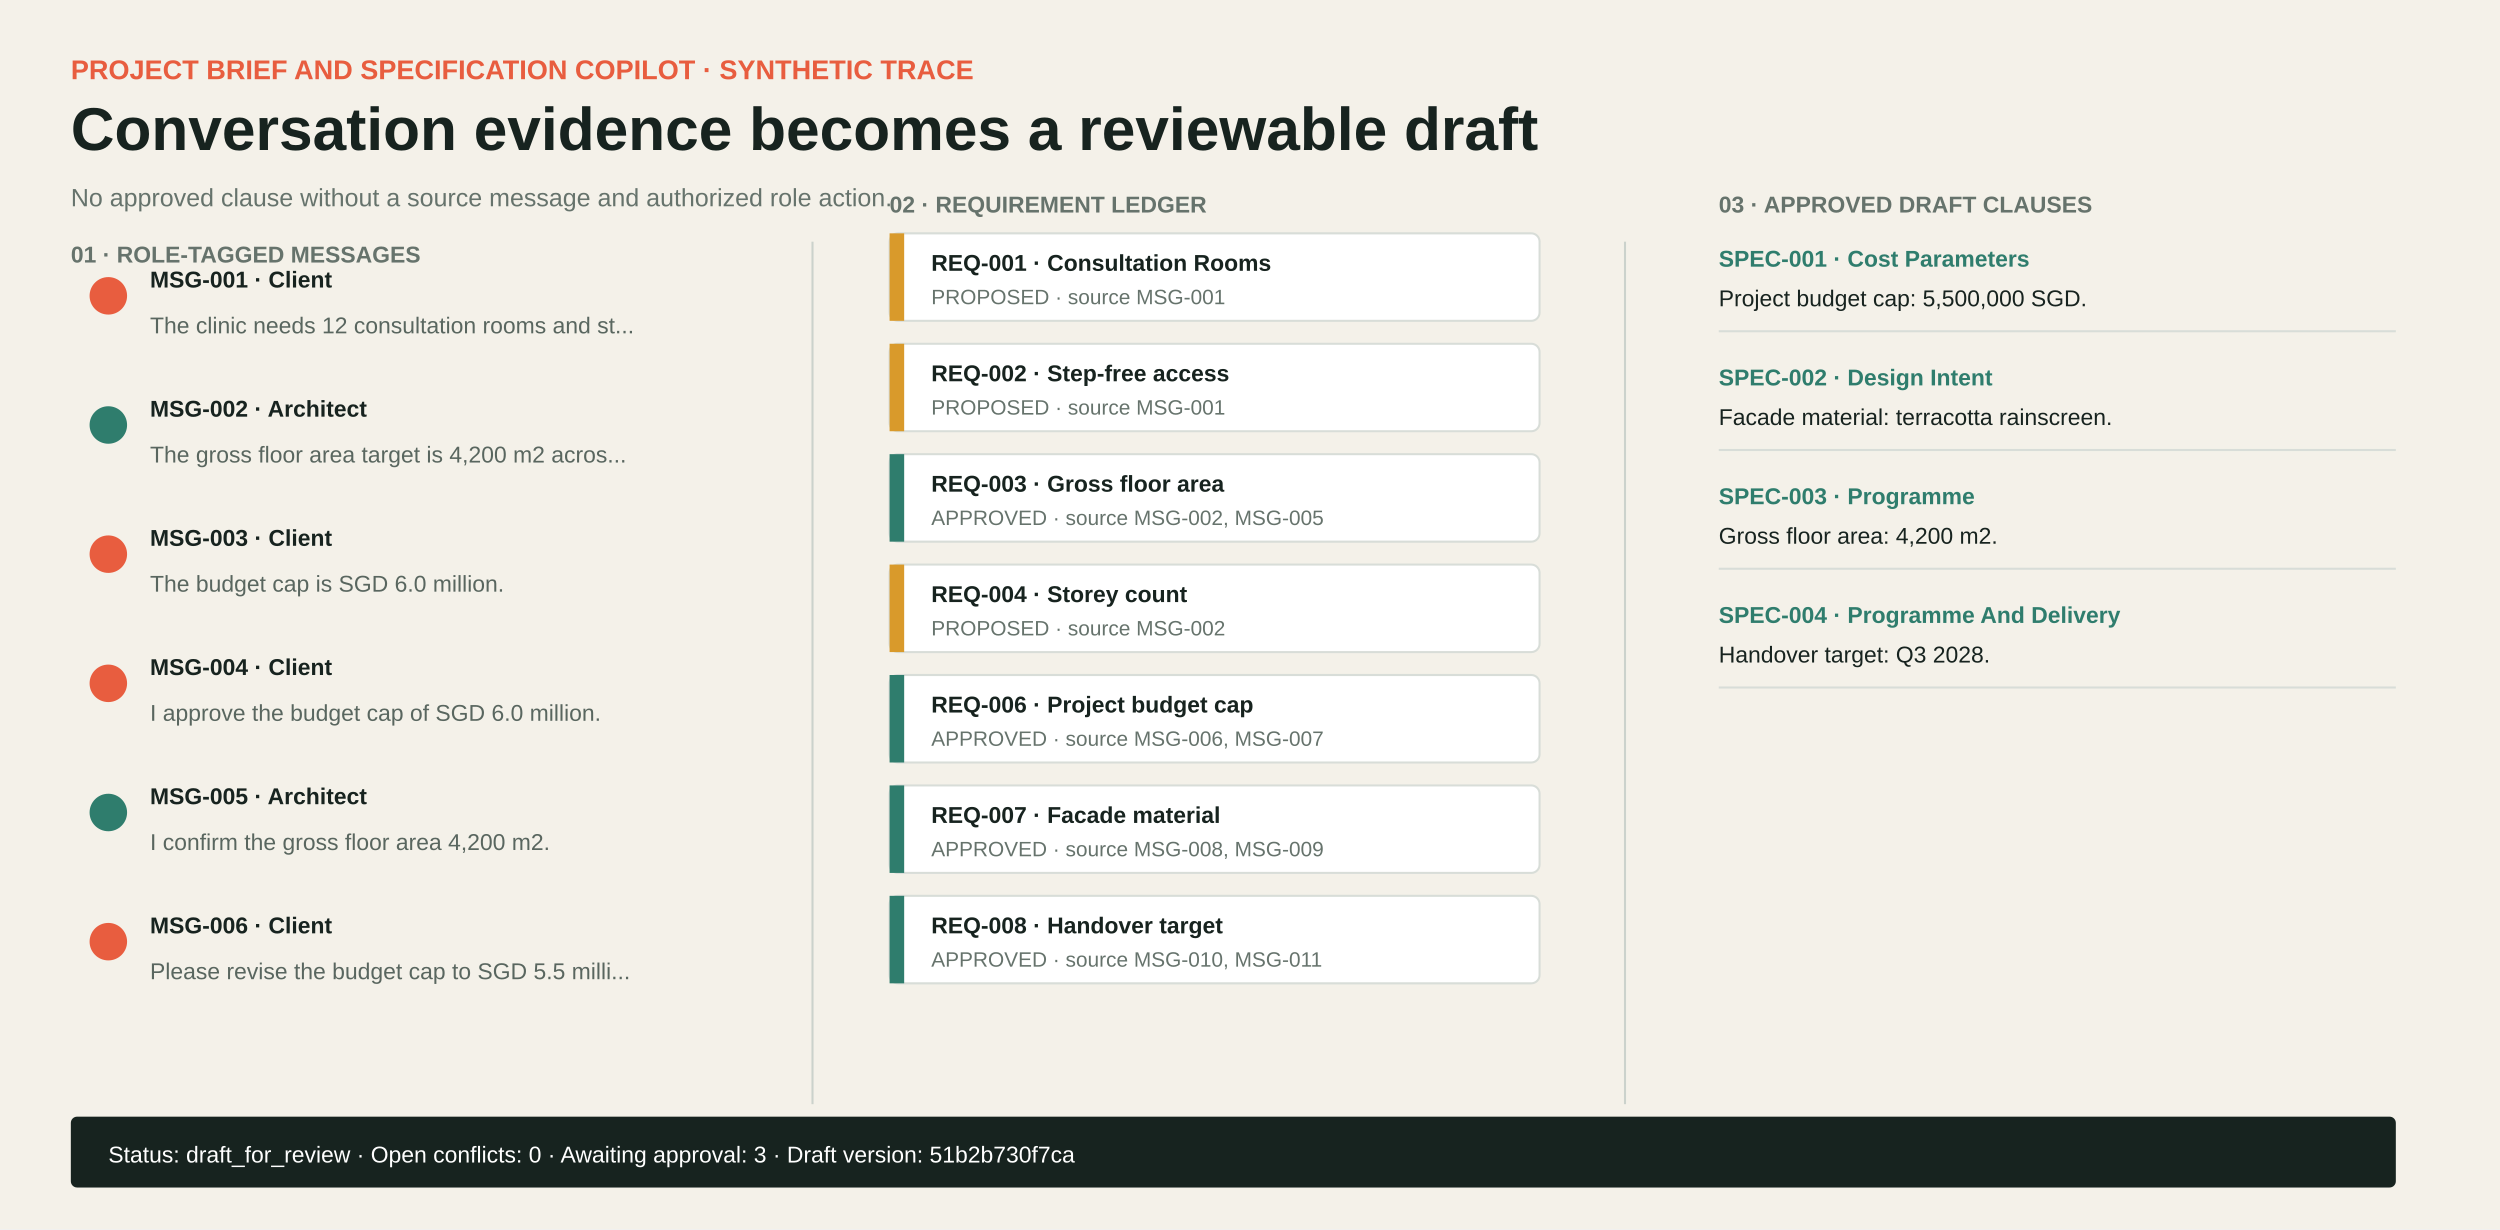
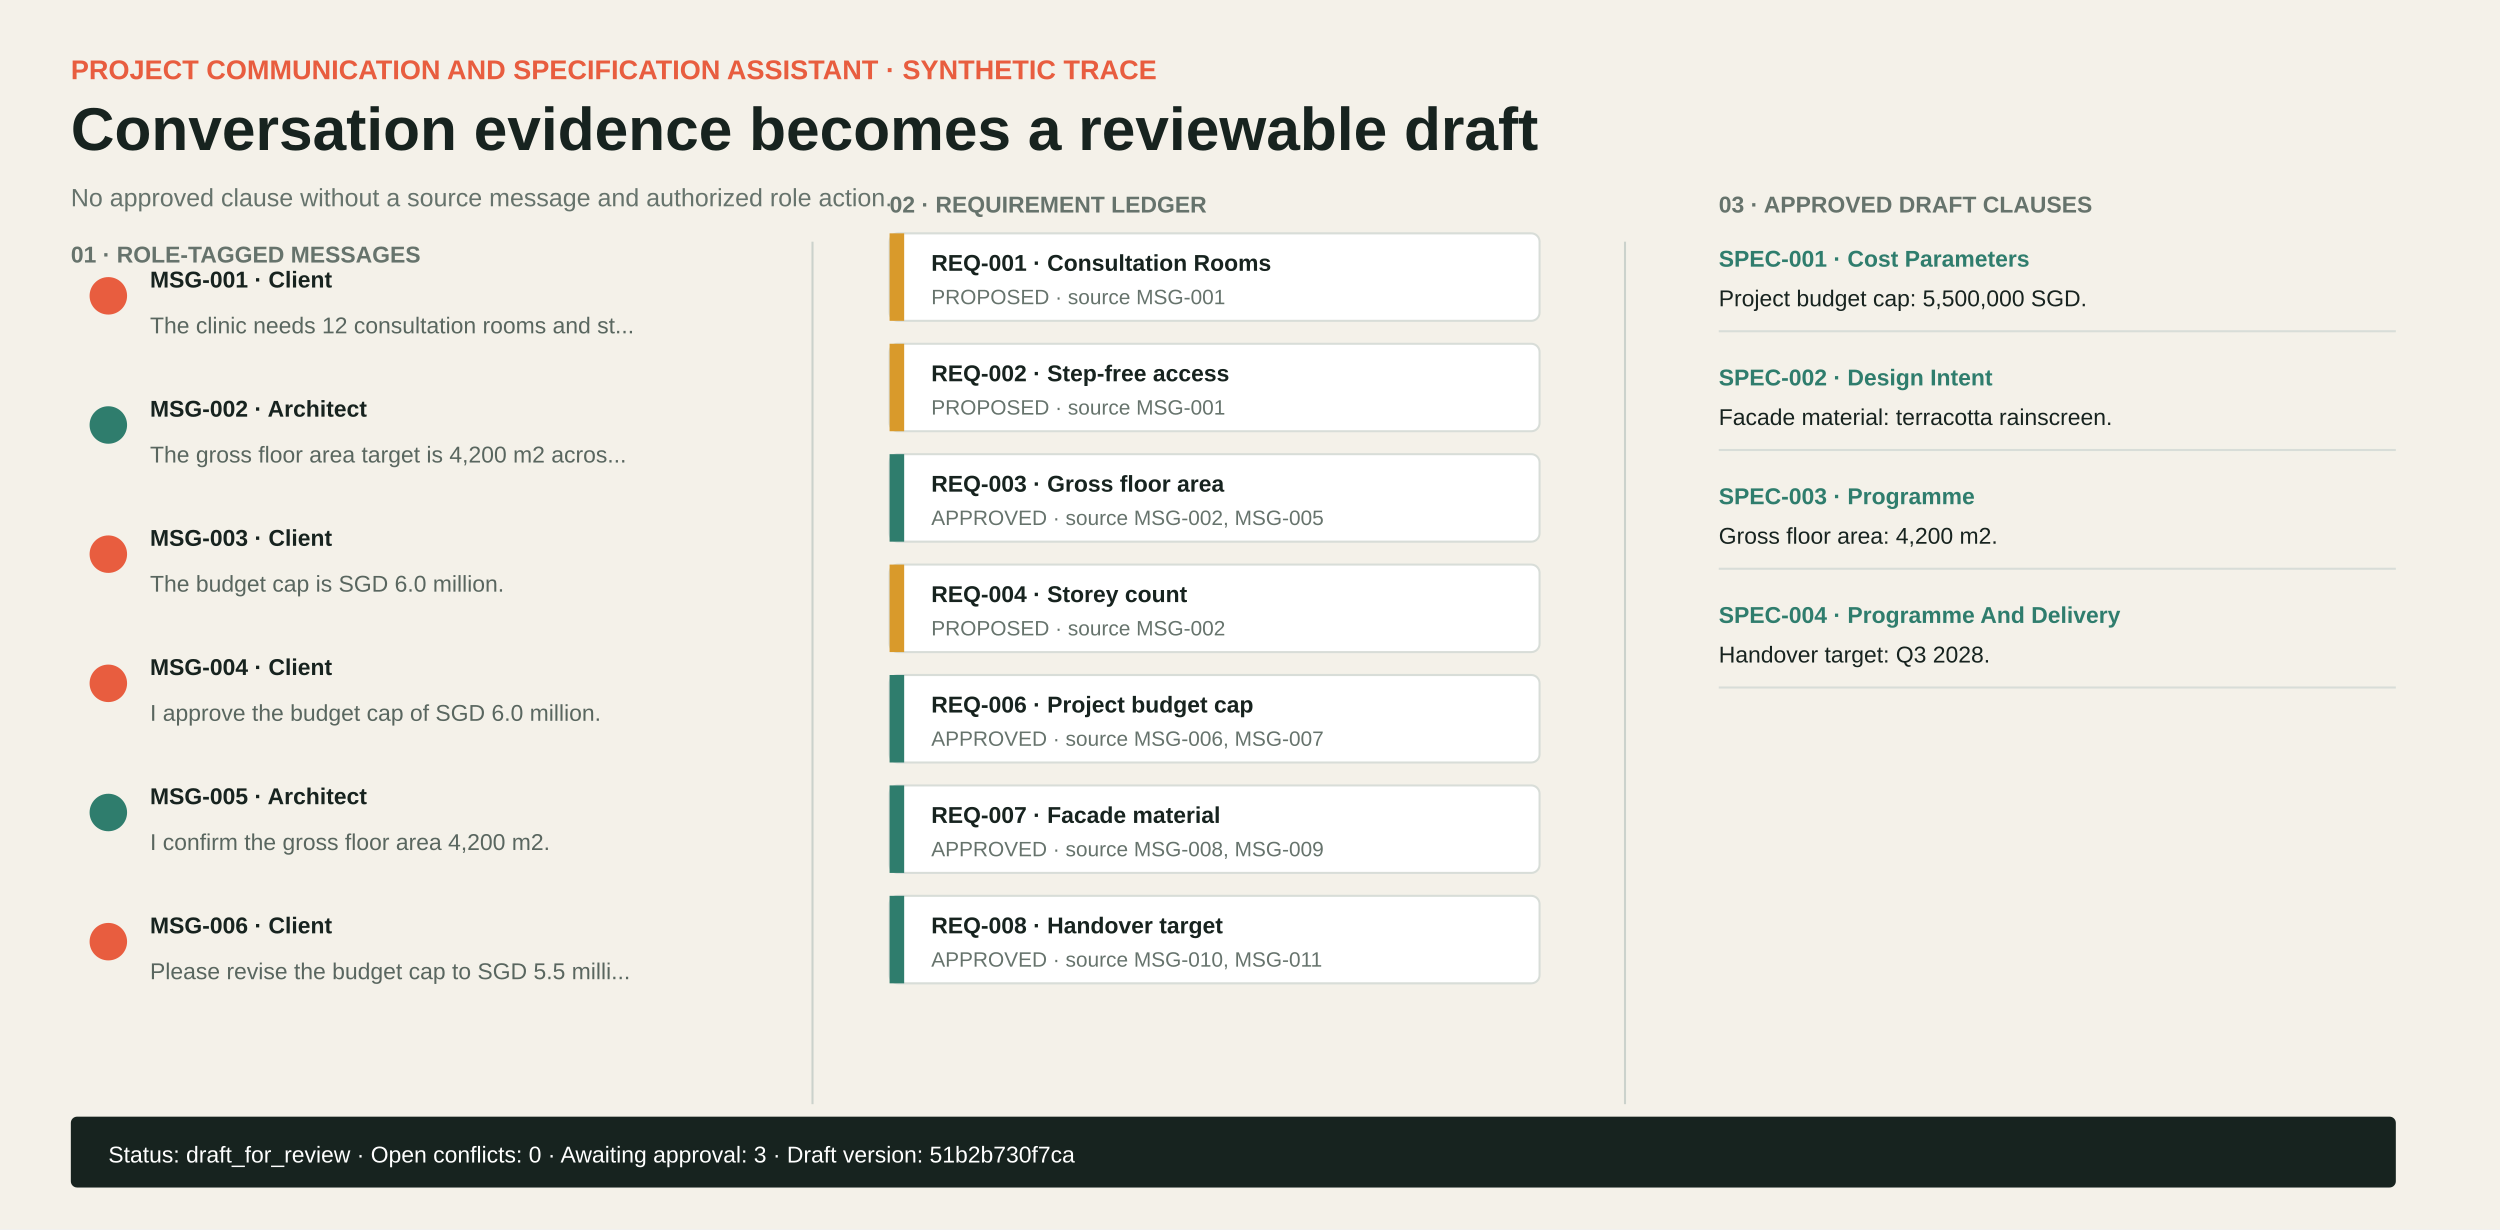
<svg xmlns="http://www.w3.org/2000/svg" width="1200" height="590" viewBox="0 0 1200 590" role="img" aria-labelledby="title desc">
  <rect width="1200" height="590" fill="#f4f1e9" />
-   <text x="34" y="38" font-family="Arial, sans-serif" font-size="13" font-weight="700" fill="#e85d3f">PROJECT BRIEF AND SPECIFICATION COPILOT · SYNTHETIC TRACE</text>
+   <text x="34" y="38" font-family="Arial, sans-serif" font-size="13" font-weight="700" fill="#e85d3f">PROJECT COMMUNICATION AND SPECIFICATION ASSISTANT · SYNTHETIC TRACE</text>
  <text x="34" y="72" font-family="Arial, sans-serif" font-size="29" font-weight="700" fill="#17231f">Conversation evidence becomes a reviewable draft</text>
  <text x="34" y="99" font-family="Arial, sans-serif" font-size="12" fill="#66736c">No approved clause without a source message and authorized role action.</text>
  <line x1="390" y1="116" x2="390" y2="530" stroke="#cbd2cc" />
  <line x1="780" y1="116" x2="780" y2="530" stroke="#cbd2cc" />
  <text x="34" y="126" font-family="Arial, sans-serif" font-size="11" font-weight="700" fill="#66736c">01 · ROLE-TAGGED MESSAGES</text>
  <text x="427" y="102" font-family="Arial, sans-serif" font-size="11" font-weight="700" fill="#66736c">02 · REQUIREMENT LEDGER</text>
  <text x="825" y="102" font-family="Arial, sans-serif" font-size="11" font-weight="700" fill="#66736c">03 · APPROVED DRAFT CLAUSES</text>
  <g font-family="Arial, sans-serif">
    <circle cx="52" cy="142" r="9" fill="#e85d3f" />
    <text x="72" y="138" font-size="11" font-weight="700" fill="#17231f">MSG-001 · Client</text>
    <text x="72" y="160" font-size="11" fill="#59665f">The clinic needs 12 consultation rooms and st...</text>
    <circle cx="52" cy="204" r="9" fill="#2f7d6d" />
    <text x="72" y="200" font-size="11" font-weight="700" fill="#17231f">MSG-002 · Architect</text>
    <text x="72" y="222" font-size="11" fill="#59665f">The gross floor area target is 4,200 m2 acros...</text>
    <circle cx="52" cy="266" r="9" fill="#e85d3f" />
    <text x="72" y="262" font-size="11" font-weight="700" fill="#17231f">MSG-003 · Client</text>
    <text x="72" y="284" font-size="11" fill="#59665f">The budget cap is SGD 6.0 million.</text>
    <circle cx="52" cy="328" r="9" fill="#e85d3f" />
    <text x="72" y="324" font-size="11" font-weight="700" fill="#17231f">MSG-004 · Client</text>
    <text x="72" y="346" font-size="11" fill="#59665f">I approve the budget cap of SGD 6.0 million.</text>
    <circle cx="52" cy="390" r="9" fill="#2f7d6d" />
    <text x="72" y="386" font-size="11" font-weight="700" fill="#17231f">MSG-005 · Architect</text>
    <text x="72" y="408" font-size="11" fill="#59665f">I confirm the gross floor area 4,200 m2.</text>
    <circle cx="52" cy="452" r="9" fill="#e85d3f" />
    <text x="72" y="448" font-size="11" font-weight="700" fill="#17231f">MSG-006 · Client</text>
    <text x="72" y="470" font-size="11" fill="#59665f">Please revise the budget cap to SGD 5.5 milli...</text>
    <rect x="427" y="112" width="312" height="42" rx="4" fill="#ffffff" stroke="#d8ddd8" />
    <rect x="427" y="112" width="7" height="42" fill="#d99a2b" />
    <text x="447" y="130" font-size="11" font-weight="700" fill="#17231f">REQ-001 · Consultation Rooms</text>
    <text x="447" y="146" font-size="10" fill="#66736c">PROPOSED · source MSG-001</text>
    <rect x="427" y="165" width="312" height="42" rx="4" fill="#ffffff" stroke="#d8ddd8" />
    <rect x="427" y="165" width="7" height="42" fill="#d99a2b" />
    <text x="447" y="183" font-size="11" font-weight="700" fill="#17231f">REQ-002 · Step-free access</text>
    <text x="447" y="199" font-size="10" fill="#66736c">PROPOSED · source MSG-001</text>
    <rect x="427" y="218" width="312" height="42" rx="4" fill="#ffffff" stroke="#d8ddd8" />
    <rect x="427" y="218" width="7" height="42" fill="#2f7d6d" />
    <text x="447" y="236" font-size="11" font-weight="700" fill="#17231f">REQ-003 · Gross floor area</text>
    <text x="447" y="252" font-size="10" fill="#66736c">APPROVED · source MSG-002, MSG-005</text>
    <rect x="427" y="271" width="312" height="42" rx="4" fill="#ffffff" stroke="#d8ddd8" />
    <rect x="427" y="271" width="7" height="42" fill="#d99a2b" />
    <text x="447" y="289" font-size="11" font-weight="700" fill="#17231f">REQ-004 · Storey count</text>
    <text x="447" y="305" font-size="10" fill="#66736c">PROPOSED · source MSG-002</text>
    <rect x="427" y="324" width="312" height="42" rx="4" fill="#ffffff" stroke="#d8ddd8" />
    <rect x="427" y="324" width="7" height="42" fill="#2f7d6d" />
    <text x="447" y="342" font-size="11" font-weight="700" fill="#17231f">REQ-006 · Project budget cap</text>
    <text x="447" y="358" font-size="10" fill="#66736c">APPROVED · source MSG-006, MSG-007</text>
    <rect x="427" y="377" width="312" height="42" rx="4" fill="#ffffff" stroke="#d8ddd8" />
    <rect x="427" y="377" width="7" height="42" fill="#2f7d6d" />
    <text x="447" y="395" font-size="11" font-weight="700" fill="#17231f">REQ-007 · Facade material</text>
    <text x="447" y="411" font-size="10" fill="#66736c">APPROVED · source MSG-008, MSG-009</text>
    <rect x="427" y="430" width="312" height="42" rx="4" fill="#ffffff" stroke="#d8ddd8" />
    <rect x="427" y="430" width="7" height="42" fill="#2f7d6d" />
    <text x="447" y="448" font-size="11" font-weight="700" fill="#17231f">REQ-008 · Handover target</text>
    <text x="447" y="464" font-size="10" fill="#66736c">APPROVED · source MSG-010, MSG-011</text>
    <text x="825" y="128" font-size="11" font-weight="700" fill="#2f7d6d">SPEC-001 · Cost Parameters</text>
    <text x="825" y="147" font-size="11" fill="#17231f">Project budget cap: 5,500,000 SGD.</text>
    <line x1="825" y1="159" x2="1150" y2="159" stroke="#d8ddd8" />
    <text x="825" y="185" font-size="11" font-weight="700" fill="#2f7d6d">SPEC-002 · Design Intent</text>
    <text x="825" y="204" font-size="11" fill="#17231f">Facade material: terracotta rainscreen.</text>
    <line x1="825" y1="216" x2="1150" y2="216" stroke="#d8ddd8" />
    <text x="825" y="242" font-size="11" font-weight="700" fill="#2f7d6d">SPEC-003 · Programme</text>
    <text x="825" y="261" font-size="11" fill="#17231f">Gross floor area: 4,200 m2.</text>
    <line x1="825" y1="273" x2="1150" y2="273" stroke="#d8ddd8" />
    <text x="825" y="299" font-size="11" font-weight="700" fill="#2f7d6d">SPEC-004 · Programme And Delivery</text>
    <text x="825" y="318" font-size="11" fill="#17231f">Handover target: Q3 2028.</text>
    <line x1="825" y1="330" x2="1150" y2="330" stroke="#d8ddd8" />
  </g>
  <rect x="34" y="536" width="1116" height="34" rx="3" fill="#17231f" />
  <text x="52" y="558" font-family="Arial, sans-serif" font-size="11" fill="#ffffff">Status: draft_for_review · Open conflicts: 0 · Awaiting approval: 3 · Draft version: 51b2b730f7ca</text>
</svg>
